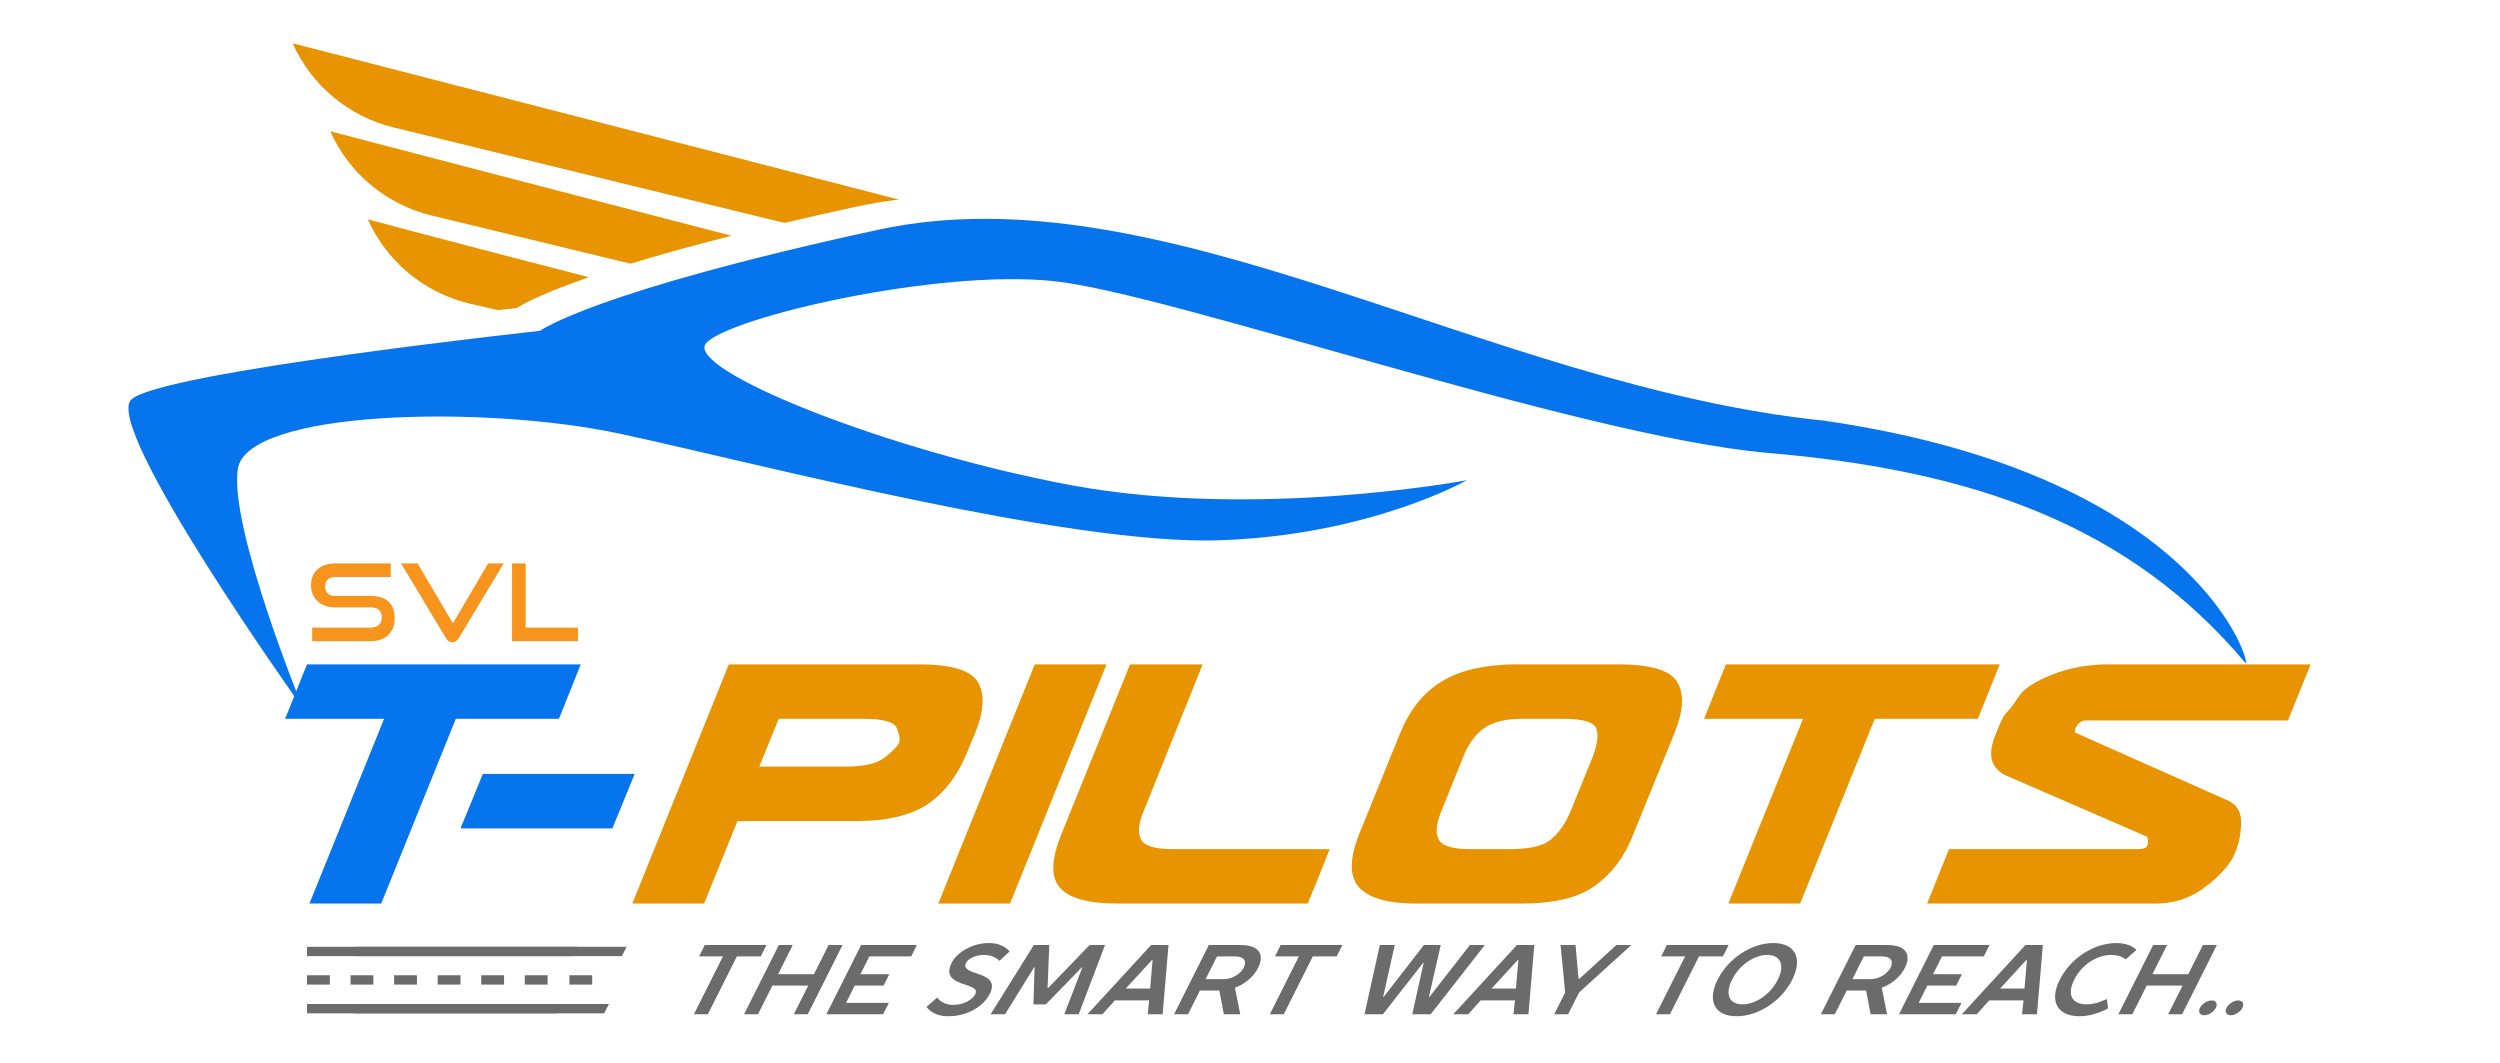
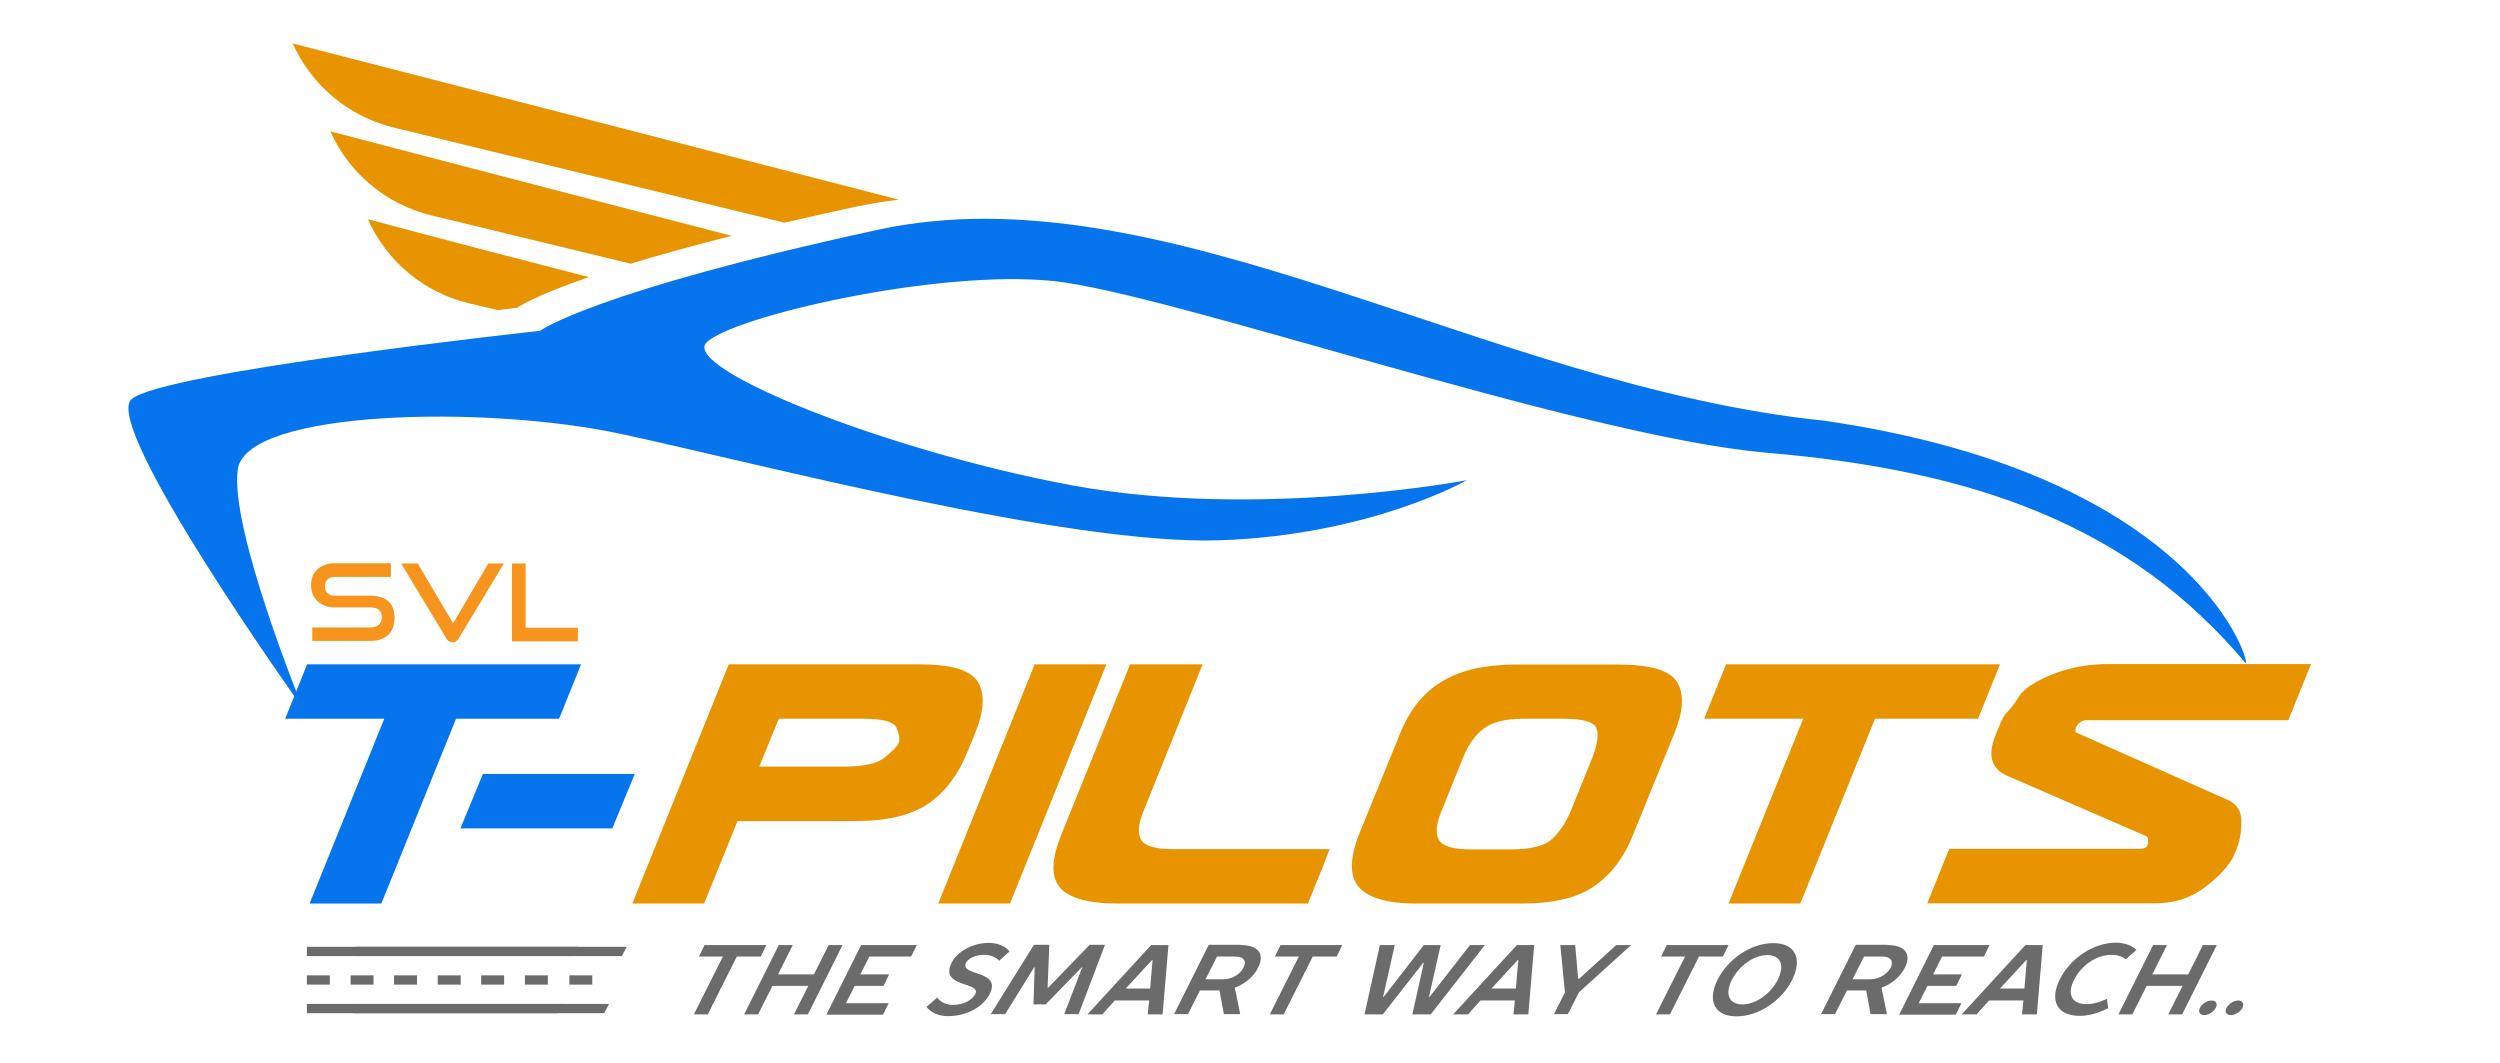
- <svg xmlns="http://www.w3.org/2000/svg" version="1.1" id="Layer_1" x="0px" y="0px" width="1024px" height="435px" viewBox="0 0 1024 435" enable-background="new 0 0 1024 435" xml:space="preserve">
+ <svg xmlns="http://www.w3.org/2000/svg" version="1.1" id="Layer_1" x="0px" y="0px" viewBox="0 0 1024 435" style="enable-background:new 0 0 1024 435;" xml:space="preserve">
+   <style type="text/css">
+ 	.st0{fill:#6B6B6B;}
+ 	.st1{fill:#0674ED;}
+ 	.st2{fill:#E89400;}
+ 	.st3{fill:#F7941D;}
+ </style>
  <g>
-     <path fill="#6B6B6B" d="M313.95,387.084l-2.339,4.659h-9.785l-11.899,23.701h-5.707l11.899-23.701h-9.785l2.339-4.659H313.95z" />
-     <path fill="#6B6B6B" d="M345.1,387.084l-14.238,28.36h-5.708l5.898-11.749h-14.678l-5.898,11.749h-5.708l14.238-28.36h5.708   l-6,11.951h14.678l6-11.951H345.1z" />
-     <path fill="#6B6B6B" d="M352.723,387.084h22.832l-2.339,4.659h-17.124l-3.661,7.292h11.823l-2.339,4.66h-11.823l-3.559,7.089   h17.531l-2.339,4.66h-23.239L352.723,387.084z" />
-     <path fill="#6B6B6B" d="M413.536,389.717l-4.175,3.85c0,0-2.042-2.431-6.323-2.431c-3.873,0-6.623,1.822-7.335,3.241   c-2.848,5.672,14.682,2.835,9.698,12.762c-2.44,4.861-8.857,9.115-17.012,9.115c-6.605,0-8.873-3.849-8.873-3.849l4.379-3.849   c0,0,1.777,3.039,6.424,3.039c4.689,0,8.05-2.229,9.169-4.457c2.542-5.064-14.885-2.432-9.698-12.762   c2.034-4.053,8.146-8.104,15.281-8.104C411.188,386.273,413.536,389.717,413.536,389.717z" />
-     <path fill="#6B6B6B" d="M423.283,411.393l0.492-15.192h-0.204l-11.903,19.244h-5.912l17.704-28.36h6.319l-0.693,17.623h0.204   l17.002-17.623h6.319l-10.772,28.36h-5.911l7.418-19.244h-0.204l-14.762,15.192H423.283z" />
-     <path fill="#6B6B6B" d="M476.208,415.444h-6.115l0.604-5.672h-14.065l-5.091,5.672h-6.115l26.061-28.36h7.135L476.208,415.444z    M461.111,404.91h9.989l1.006-11.749h-0.204L461.111,404.91z" />
-     <path fill="#6B6B6B" d="M508.182,387.084c7.746,0,9.789,4.052,7.145,9.318c-3.05,6.077-9.367,8.103-9.367,8.103l-0.102,0.202   l2.152,10.737h-6.727l-1.846-9.724h-7.95l-4.881,9.724h-5.708l14.238-28.36H508.182z M505.843,391.743h-7.339l-4.678,9.318h7.339   c3.873,0,7.131-2.431,8.25-4.659C510.737,393.769,509.716,391.743,505.843,391.743z" />
-     <path fill="#6B6B6B" d="M549.849,387.084l-2.339,4.659h-9.785l-11.898,23.701h-5.707l11.898-23.701h-9.785l2.339-4.659H549.849z" />
-     <path fill="#6B6B6B" d="M582.922,394.377l-16.488,21.067h-7.543l6.288-28.36h6.115l-4.767,21.27h0.203l16.51-21.27h6.89   l-4.847,21.27h0.203l16.59-21.27h6.116l-22.188,28.36h-7.543l4.665-21.067H582.922z" />
-     <path fill="#6B6B6B" d="M626.041,415.444h-6.115l0.604-5.672h-14.064l-5.092,5.672h-6.115l26.062-28.36h7.135L626.041,415.444z    M610.943,404.91h9.989l1.006-11.749h-0.204L610.943,404.91z" />
-     <path fill="#6B6B6B" d="M662.05,387.084h6.115l-21.382,19.446l-4.475,8.914H636.6l4.475-8.914l-1.856-19.446h6.115l1.239,13.774   h0.408L662.05,387.084z" />
-     <path fill="#6B6B6B" d="M708.038,387.084l-2.339,4.659h-9.785l-11.898,23.701h-5.707l11.898-23.701h-9.785l2.339-4.659H708.038z" />
-     <path fill="#6B6B6B" d="M726.345,386.273c8.97,0,12.136,6.28,7.763,14.99c-4.373,8.711-13.845,14.99-22.814,14.99   s-12.137-6.279-7.764-14.99C707.902,392.554,717.375,386.273,726.345,386.273z M723.903,391.136c-5.3,0-11.411,4.051-14.462,10.128   c-3.052,6.078-1.008,10.129,4.292,10.129s11.412-4.051,14.464-10.129C731.248,395.187,729.203,391.136,723.903,391.136z" />
-     <path fill="#6B6B6B" d="M773.108,387.084c7.746,0,9.789,4.052,7.146,9.318c-3.051,6.077-9.368,8.103-9.368,8.103l-0.102,0.202   l2.153,10.737h-6.729l-1.846-9.724h-7.95l-4.882,9.724h-5.707l14.237-28.36H773.108z M770.77,391.743h-7.339l-4.679,9.318h7.34   c3.873,0,7.132-2.431,8.25-4.659C775.664,393.769,774.643,391.743,770.77,391.743z" />
-     <path fill="#6B6B6B" d="M792.067,387.084h22.832l-2.339,4.659h-17.124l-3.661,7.292h11.823l-2.339,4.66h-11.824l-3.559,7.089   h17.531l-2.34,4.66H777.83L792.067,387.084z" />
-     <path fill="#6B6B6B" d="M834.338,415.444h-6.115l0.604-5.672h-14.064l-5.092,5.672h-6.115l26.062-28.36h7.135L834.338,415.444z    M819.24,404.91h9.989l1.006-11.749h-0.204L819.24,404.91z" />
-     <path fill="#6B6B6B" d="M875.08,389.109l-4.379,3.849c0,0-2.021-1.822-5.813-1.822c-6.115,0-12.227,4.051-15.277,10.128   c-3.052,6.078-1.008,10.129,5.107,10.129c4.077,0,8.254-2.228,8.254-2.228l0.514,3.849c0,0-5.5,3.24-11.616,3.24   c-9.377,0-12.544-6.279-8.171-14.99c4.373-8.71,13.846-14.99,23.223-14.99C872.834,386.273,875.08,389.109,875.08,389.109z" />
-     <path fill="#6B6B6B" d="M908.02,387.084l-14.238,28.36h-5.707l5.898-11.749h-14.678l-5.898,11.749h-5.709l14.238-28.36h5.708   l-6,11.951h14.678l6-11.951H908.02z" />
-     <path fill="#6B6B6B" d="M905.885,409.772c1.834,0,2.549,1.418,1.735,3.038s-2.952,3.038-4.786,3.038   c-1.836,0-2.551-1.418-1.737-3.038S904.049,409.772,905.885,409.772z" />
-     <path fill="#6B6B6B" d="M916.77,409.772c1.834,0,2.549,1.418,1.735,3.038s-2.952,3.038-4.786,3.038   c-1.836,0-2.551-1.418-1.737-3.038S914.934,409.772,916.77,409.772z" />
+     <path class="st0" d="M313.9,387.1l-2.3,4.7h-9.8l-11.9,23.7h-5.7l11.9-23.7h-9.8l2.3-4.7H313.9z" />
+     <path class="st0" d="M345.1,387.1l-14.2,28.4h-5.7l5.9-11.7h-14.7l-5.9,11.7h-5.7l14.2-28.4h5.7l-6,12h14.7l6-12H345.1z" />
+     <path class="st0" d="M352.7,387.1h22.8l-2.3,4.7h-17.1l-3.7,7.3h11.8l-2.3,4.7h-11.8l-3.6,7.1h17.5l-2.3,4.7h-23.2L352.7,387.1z" />
+     <path class="st0" d="M413.5,389.7l-4.2,3.8c0,0-2-2.4-6.3-2.4c-3.9,0-6.6,1.8-7.3,3.2c-2.8,5.7,14.7,2.8,9.7,12.8   c-2.4,4.9-8.9,9.1-17,9.1c-6.6,0-8.9-3.8-8.9-3.8l4.4-3.8c0,0,1.8,3,6.4,3c4.7,0,8.1-2.2,9.2-4.5c2.5-5.1-14.9-2.4-9.7-12.8   c2-4.1,8.1-8.1,15.3-8.1C411.2,386.3,413.5,389.7,413.5,389.7z" />
+     <path class="st0" d="M423.3,411.4l0.5-15.2h-0.2l-11.9,19.2h-5.9l17.7-28.4h6.3l-0.7,17.6h0.2l17-17.6h6.3l-10.8,28.4h-5.9   l7.4-19.2h-0.2l-14.8,15.2H423.3z" />
+     <path class="st0" d="M476.2,415.5h-6.1l0.6-5.7h-14.1l-5.1,5.7h-6.1l26.1-28.4h7.1L476.2,415.5z M461.1,404.9h10l1-11.7h-0.2   L461.1,404.9z" />
+     <path class="st0" d="M508.2,387.1c7.7,0,9.8,4.1,7.1,9.3c-3.1,6.1-9.4,8.1-9.4,8.1l-0.1,0.2l2.2,10.7h-6.7l-1.8-9.7h-8l-4.9,9.7   h-5.7l14.2-28.4H508.2z M505.8,391.8h-7.3l-4.7,9.3h7.3c3.9,0,7.1-2.4,8.2-4.7C510.7,393.8,509.7,391.8,505.8,391.8z" />
+     <path class="st0" d="M549.8,387.1l-2.3,4.7h-9.8l-11.9,23.7h-5.7l11.9-23.7h-9.8l2.3-4.7H549.8z" />
+     <path class="st0" d="M582.9,394.4l-16.5,21.1h-7.5l6.3-28.4h6.1l-4.8,21.3h0.2l16.5-21.3h6.9l-4.8,21.3h0.2l16.6-21.3h6.1   L586,415.5h-7.5l4.7-21.1H582.9z" />
+     <path class="st0" d="M626,415.5h-6.1l0.6-5.7h-14.1l-5.1,5.7h-6.1l26.1-28.4h7.1L626,415.5z M610.9,404.9h10l1-11.7h-0.2   L610.9,404.9z" />
+     <path class="st0" d="M662,387.1h6.1l-21.4,19.4l-4.5,8.9h-5.7l4.5-8.9l-1.9-19.4h6.1l1.2,13.8h0.4L662,387.1z" />
+     <path class="st0" d="M708,387.1l-2.3,4.7h-9.8L684,415.5h-5.7l11.9-23.7h-9.8l2.3-4.7H708z" />
+     <path class="st0" d="M726.3,386.3c9,0,12.1,6.3,7.8,15c-4.4,8.7-13.8,15-22.8,15c-9,0-12.1-6.3-7.8-15   C707.9,392.6,717.4,386.3,726.3,386.3z M723.9,391.2c-5.3,0-11.4,4.1-14.5,10.1c-3.1,6.1-1,10.1,4.3,10.1s11.4-4.1,14.5-10.1   C731.2,395.2,729.2,391.2,723.9,391.2z" />
+     <path class="st0" d="M773.1,387.1c7.7,0,9.8,4.1,7.1,9.3c-3.1,6.1-9.4,8.1-9.4,8.1l-0.1,0.2l2.2,10.7h-6.7l-1.8-9.7h-7.9l-4.9,9.7   h-5.7l14.2-28.4H773.1z M770.8,391.8h-7.3l-4.7,9.3h7.3c3.9,0,7.1-2.4,8.3-4.7C775.7,393.8,774.6,391.8,770.8,391.8z" />
+     <path class="st0" d="M792.1,387.1h22.8l-2.3,4.7h-17.1l-3.7,7.3h11.8l-2.3,4.7h-11.8l-3.6,7.1h17.5l-2.3,4.7h-23.2L792.1,387.1z" />
+     <path class="st0" d="M834.3,415.5h-6.1l0.6-5.7h-14.1l-5.1,5.7h-6.1l26.1-28.4h7.1L834.3,415.5z M819.2,404.9h10l1-11.7H830   L819.2,404.9z" />
+     <path class="st0" d="M875.1,389.1l-4.4,3.8c0,0-2-1.8-5.8-1.8c-6.1,0-12.2,4.1-15.3,10.1c-3.1,6.1-1,10.1,5.1,10.1   c4.1,0,8.3-2.2,8.3-2.2l0.5,3.8c0,0-5.5,3.2-11.6,3.2c-9.4,0-12.5-6.3-8.2-15c4.4-8.7,13.8-15,23.2-15   C872.8,386.3,875.1,389.1,875.1,389.1z" />
+     <path class="st0" d="M908,387.1l-14.2,28.4h-5.7l5.9-11.7h-14.7l-5.9,11.7h-5.7l14.2-28.4h5.7l-6,12h14.7l6-12H908z" />
+     <path class="st0" d="M905.9,409.8c1.8,0,2.6,1.4,1.7,3c-0.8,1.6-3,3-4.8,3c-1.8,0-2.5-1.4-1.7-3C901.9,411.2,904,409.8,905.9,409.8   z" />
+     <path class="st0" d="M916.8,409.8c1.8,0,2.5,1.4,1.7,3c-0.8,1.6-3,3-4.8,3c-1.8,0-2.6-1.4-1.7-3   C912.8,411.2,914.9,409.8,916.8,409.8z" />
  </g>
-   <path fill="#0674ED" d="M919.692,271.498c3.04,3.613-16.263-76.532-172.616-99.209c-137.813-14.062-270.699-103.482-387.415-78.17  c-116.721,25.311-138.521,41.4-138.521,41.4S65.75,152.387,53.797,163.636C41.84,174.891,124.11,290.194,124.11,290.194  s-30.227-73.736-26.722-98.041c3.521-24.294,101.253-26.409,156.796-14.451c55.548,11.947,183.519,45.695,245.395,43.596  c61.87-2.12,101.248-24.607,101.248-24.607s-85.781,16.159-161.718,2.109c-75.943-14.067-159.609-47.82-149.766-58.366  c9.837-10.546,94.217-30.243,142.032-25.316c47.819,4.927,214.454,63.282,291.796,70.308  C808.958,192.624,872.257,215.241,919.692,271.498z" />
+   <path class="st1" d="M919.7,271.5c3,3.6-16.3-76.5-172.6-99.2C609.3,158.2,476.4,68.8,359.7,94.1c-116.7,25.3-138.5,41.4-138.5,41.4  S65.8,152.4,53.8,163.6c-12,11.3,70.3,126.6,70.3,126.6s-30.2-73.7-26.7-98c3.5-24.3,101.3-26.4,156.8-14.5  c55.5,11.9,183.5,45.7,245.4,43.6c61.9-2.1,101.2-24.6,101.2-24.6s-85.8,16.2-161.7,2.1c-75.9-14.1-159.6-47.8-149.8-58.4  c9.8-10.5,94.2-30.2,142-25.3c47.8,4.9,214.5,63.3,291.8,70.3C809,192.6,872.3,215.2,919.7,271.5z" />
  <g>
-     <path fill="#E89400" d="M135.257,53.772c0,0,95.467,24.97,164.368,42.791c-16.642,4.218-30.259,8.037-41.362,11.443l-81.713-19.794   C158.209,83.724,142.964,71.014,135.257,53.772L135.257,53.772z" />
-     <path fill="#E89400" d="M350.279,84.746c-10.427,2.255-20.054,4.439-29.016,6.549L161.098,52.167   c-18.323-4.495-33.542-17.193-41.232-34.424l-0.027-0.016c0,0,211.419,54.445,248.315,64.012   C362.144,82.474,356.195,83.453,350.279,84.746z" />
-     <path fill="#E89400" d="M150.676,89.84c0,0,27.182,7.361,90.507,23.709c-23.267,8.047-29.416,12.585-29.416,12.585   s-2.883,0.319-7.864,0.887l-11.941-2.758C173.612,119.786,158.367,107.076,150.676,89.84L150.676,89.84z" />
+     <path class="st2" d="M135.3,53.8c0,0,95.5,25,164.4,42.8c-16.6,4.2-30.3,8-41.4,11.4l-81.7-19.8C158.2,83.7,143,71,135.3,53.8   L135.3,53.8z" />
+     <path class="st2" d="M350.3,84.7c-10.4,2.3-20.1,4.4-29,6.5L161.1,52.2c-18.3-4.5-33.5-17.2-41.2-34.4l0,0c0,0,211.4,54.4,248.3,64   C362.1,82.5,356.2,83.5,350.3,84.7z" />
+     <path class="st2" d="M150.7,89.8c0,0,27.2,7.4,90.5,23.7c-23.3,8-29.4,12.6-29.4,12.6s-2.9,0.3-7.9,0.9l-11.9-2.8   C173.6,119.8,158.4,107.1,150.7,89.8L150.7,89.8z" />
  </g>
  <g>
-     <path fill="#0674ED" d="M116.788,294.419l8.951-22.293H237.89l-8.951,22.293h-42.228l-30.567,75.672H126.75l30.573-75.672H116.788z   " />
-     <polygon fill="#0674ED" points="224.92,317.003 223.563,317.003 197.766,317.003 188.647,339.302 223.563,339.302 224.92,339.302    250.831,339.302 259.955,317.003  " />
-     <path fill="#E89400" d="M288.392,370.091h-29.389l39.523-97.965h77.863c13.288,0,21.341,2.423,24.153,7.264   c2.931,4.959,2.536,11.936-1.179,20.945l-3.213,7.767c-3.715,9.237-8.951,16.215-15.706,20.946   c-6.869,4.841-16.836,7.264-29.897,7.264h-48.475L288.392,370.091z M345.822,314.012c7.88,0,13.396-1.232,16.549-3.714   c3.267-2.586,5.235-4.614,5.912-6.079c0.449-1.461,0.113-3.489-1.011-6.079c-1.125-2.477-5.63-3.721-13.515-3.721h-34.792   l-7.939,19.593H345.822z" />
-     <path fill="#E89400" d="M413.717,370.091h-29.389l39.524-97.965h29.388L413.717,370.091z" />
-     <path fill="#E89400" d="M535.668,370.091h-77.527c-6.527,0-11.795-0.59-15.792-1.774c-3.998-1.184-6.869-2.926-8.616-5.234   c-1.747-2.31-2.504-5.236-2.277-8.783c0.222-3.548,1.293-7.685,3.208-12.418l28.209-69.755h29.724l-24.153,60.128   c-2.136,5.068-2.503,8.93-1.098,11.575c1.406,2.644,5.663,3.97,12.753,3.97h64.521l-3.04,7.766L535.668,370.091z" />
-     <path fill="#E89400" d="M668.934,341.881c-3.494,9.012-8.729,15.993-15.711,20.947c-6.642,4.846-16.609,7.263-29.897,7.263h-43.238   c-11.483,0-19.255-2.169-23.311-6.501c-4.05-4.337-4.11-11.573-0.168-21.709l16.89-41.546c3.83-9.459,9.406-16.474,16.724-21.027   c7.317-4.564,17.116-6.954,29.388-7.182h43.24c13.288,0,21.34,2.423,24.152,7.264c2.932,4.959,2.536,11.936-1.179,20.945   L668.934,341.881z M643.26,332.428l9.119-22.466c2.028-5.408,2.477-9.345,1.352-11.822c-1.124-2.477-5.63-3.721-13.516-3.721   h-16.55c-7.095,0-12.417,1.33-15.959,3.975c-3.548,2.645-6.339,6.501-8.36,11.568l-8.957,22.292   c-2.136,5.068-2.504,8.93-1.098,11.575c1.406,2.644,5.662,3.97,12.753,3.97h16.555c7.771,0,13.229-1.239,16.382-3.722   C638.36,341.378,641.119,337.49,643.26,332.428z" />
-     <path fill="#E89400" d="M697.981,294.419l8.95-22.293h112.15l-8.95,22.293h-42.228l-30.568,75.672h-29.394l30.574-75.672H697.981z" />
-     <path fill="#E89400" d="M914.182,352.017c-2.705,4.282-6.814,8.394-12.331,12.33c-5.521,3.83-11.822,5.744-18.918,5.744h-93.574   l8.951-22.292h77.526c2.137,0,3.381-0.51,3.716-1.526c0.228-0.442,0.282-0.73,0.168-0.843c0.228-1.688,0-2.645-0.671-2.873   l-56.419-24.487c-7.09-2.813-8.837-8.557-5.234-17.231c0.79-2.022,1.492-3.716,2.114-5.067c0.616-1.352,1.207-2.417,1.774-3.207   c0.897-0.902,1.827-1.969,2.785-3.207c0.957-1.239,1.882-2.59,2.784-4.057c2.028-3.147,6.589-6.133,13.684-8.95   c6.981-2.818,14.693-4.224,23.142-4.224h82.764l-9.292,22.975h-82.763c-1.801,0-3.213,1.011-4.224,3.039   c-0.336,1.352-0.336,2.022,0,2.022l62.325,27.701c4.056,1.807,5.856,5.295,5.408,10.476c-0.114,3.829-0.904,7.431-2.369,10.806   l-0.676,1.52C914.744,351.118,914.517,351.567,914.182,352.017z" />
+     <path class="st1" d="M116.8,294.4l9-22.3h112.2l-9,22.3h-42.2l-30.6,75.7h-29.4l30.6-75.7H116.8z" />
+     <polygon class="st1" points="224.9,317 223.6,317 197.8,317 188.6,339.3 223.6,339.3 224.9,339.3 250.8,339.3 260,317  " />
+     <path class="st2" d="M288.4,370.1H259l39.5-98h77.9c13.3,0,21.3,2.4,24.2,7.3c2.9,5,2.5,11.9-1.2,20.9l-3.2,7.8   c-3.7,9.2-9,16.2-15.7,20.9c-6.9,4.8-16.8,7.3-29.9,7.3h-48.5L288.4,370.1z M345.8,314c7.9,0,13.4-1.2,16.5-3.7   c3.3-2.6,5.2-4.6,5.9-6.1c0.4-1.5,0.1-3.5-1-6.1c-1.1-2.5-5.6-3.7-13.5-3.7H319L311,314H345.8z" />
+     <path class="st2" d="M413.7,370.1h-29.4l39.5-98h29.4L413.7,370.1z" />
+     <path class="st2" d="M535.7,370.1h-77.5c-6.5,0-11.8-0.6-15.8-1.8c-4-1.2-6.9-2.9-8.6-5.2c-1.7-2.3-2.5-5.2-2.3-8.8   c0.2-3.5,1.3-7.7,3.2-12.4l28.2-69.8h29.7l-24.2,60.1c-2.1,5.1-2.5,8.9-1.1,11.6c1.4,2.6,5.7,4,12.8,4h64.5l-3,7.8L535.7,370.1z" />
+     <path class="st2" d="M668.9,341.9c-3.5,9-8.7,16-15.7,20.9c-6.6,4.8-16.6,7.3-29.9,7.3h-43.2c-11.5,0-19.3-2.2-23.3-6.5   c-4-4.3-4.1-11.6-0.2-21.7l16.9-41.5c3.8-9.5,9.4-16.5,16.7-21c7.3-4.6,17.1-7,29.4-7.2h43.2c13.3,0,21.3,2.4,24.2,7.3   c2.9,5,2.5,11.9-1.2,20.9L668.9,341.9z M643.3,332.4l9.1-22.5c2-5.4,2.5-9.3,1.4-11.8c-1.1-2.5-5.6-3.7-13.5-3.7h-16.5   c-7.1,0-12.4,1.3-16,4c-3.5,2.6-6.3,6.5-8.4,11.6l-9,22.3c-2.1,5.1-2.5,8.9-1.1,11.6c1.4,2.6,5.7,4,12.8,4h16.6   c7.8,0,13.2-1.2,16.4-3.7C638.4,341.4,641.1,337.5,643.3,332.4z" />
+     <path class="st2" d="M698,294.4l9-22.3h112.2l-9,22.3h-42.2l-30.6,75.7h-29.4l30.6-75.7H698z" />
+     <path class="st2" d="M914.2,352c-2.7,4.3-6.8,8.4-12.3,12.3c-5.5,3.8-11.8,5.7-18.9,5.7h-93.6l9-22.3h77.5c2.1,0,3.4-0.5,3.7-1.5   c0.2-0.4,0.3-0.7,0.2-0.8c0.2-1.7,0-2.6-0.7-2.9l-56.4-24.5c-7.1-2.8-8.8-8.6-5.2-17.2c0.8-2,1.5-3.7,2.1-5.1   c0.6-1.4,1.2-2.4,1.8-3.2c0.9-0.9,1.8-2,2.8-3.2c1-1.2,1.9-2.6,2.8-4.1c2-3.1,6.6-6.1,13.7-9c7-2.8,14.7-4.2,23.1-4.2h82.8l-9.3,23   h-82.8c-1.8,0-3.2,1-4.2,3c-0.3,1.4-0.3,2,0,2l62.3,27.7c4.1,1.8,5.9,5.3,5.4,10.5c-0.1,3.8-0.9,7.4-2.4,10.8l-0.7,1.5   C914.7,351.1,914.5,351.6,914.2,352z" />
  </g>
  <g>
-     <path fill="#F7941D" d="M127.871,262.623v-5.563h23.874c1.489,0,2.635-0.379,3.439-1.139c0.803-0.759,1.205-1.767,1.205-3.022   c0-1.372-0.402-2.401-1.205-3.088c-0.804-0.687-1.95-1.03-3.439-1.03h-14.631c-1.489,0-2.84-0.226-4.052-0.679   c-1.212-0.452-2.234-1.08-3.066-1.884c-0.833-0.803-1.475-1.759-1.927-2.869c-0.453-1.109-0.679-2.321-0.679-3.636   c0-1.284,0.211-2.475,0.635-3.57c0.423-1.095,1.051-2.036,1.884-2.825c0.832-0.788,1.861-1.408,3.088-1.861   c1.227-0.452,2.628-0.679,4.206-0.679h22.866v5.563h-22.866c-1.286,0-2.278,0.344-2.979,1.029   c-0.701,0.687-1.051,1.643-1.051,2.869s0.357,2.177,1.073,2.848c0.715,0.672,1.687,1.008,2.913,1.008h14.587   c3.242,0,5.702,0.76,7.381,2.277c1.679,1.52,2.519,3.826,2.519,6.922c0,1.343-0.205,2.584-0.613,3.723   c-0.409,1.14-1.022,2.125-1.84,2.957c-0.818,0.832-1.847,1.482-3.088,1.949c-1.242,0.468-2.694,0.701-4.359,0.701H127.871z" />
-     <path fill="#F7941D" d="M164.272,230.777h6.79l14.456,24.53l14.412-24.53h6.396l-18.354,30.487   c-0.321,0.556-0.701,0.993-1.139,1.314s-0.949,0.482-1.533,0.482c-0.613,0-1.139-0.161-1.577-0.482s-0.818-0.759-1.139-1.314   L164.272,230.777z" />
-     <path fill="#F7941D" d="M209.742,262.623v-31.846h5.563v26.282h21.421v5.563H209.742z" />
+     <path class="st3" d="M127.9,262.6v-5.6h23.9c1.5,0,2.6-0.4,3.4-1.1c0.8-0.8,1.2-1.8,1.2-3c0-1.4-0.4-2.4-1.2-3.1   c-0.8-0.7-1.9-1-3.4-1h-14.6c-1.5,0-2.8-0.2-4.1-0.7c-1.2-0.5-2.2-1.1-3.1-1.9c-0.8-0.8-1.5-1.8-1.9-2.9c-0.5-1.1-0.7-2.3-0.7-3.6   c0-1.3,0.2-2.5,0.6-3.6c0.4-1.1,1.1-2,1.9-2.8c0.8-0.8,1.9-1.4,3.1-1.9s2.6-0.7,4.2-0.7h22.9v5.6h-22.9c-1.3,0-2.3,0.3-3,1   c-0.7,0.7-1.1,1.6-1.1,2.9s0.4,2.2,1.1,2.8c0.7,0.7,1.7,1,2.9,1h14.6c3.2,0,5.7,0.8,7.4,2.3c1.7,1.5,2.5,3.8,2.5,6.9   c0,1.3-0.2,2.6-0.6,3.7c-0.4,1.1-1,2.1-1.8,3c-0.8,0.8-1.8,1.5-3.1,1.9c-1.2,0.5-2.7,0.7-4.4,0.7H127.9z" />
+     <path class="st3" d="M164.3,230.8h6.8l14.5,24.5l14.4-24.5h6.4L188,261.3c-0.3,0.6-0.7,1-1.1,1.3s-0.9,0.5-1.5,0.5   c-0.6,0-1.1-0.2-1.6-0.5s-0.8-0.8-1.1-1.3L164.3,230.8z" />
+     <path class="st3" d="M209.7,262.6v-31.8h5.6v26.3h21.4v5.6H209.7z" />
  </g>
  <g>
-     <polygon fill="#6B6B6B" points="236.586,387.803 125.744,387.803 125.744,391.621 234.628,391.621  " />
-     <polygon fill="#6B6B6B" points="256.662,387.803 145.819,387.803 145.819,391.621 254.704,391.621  " />
-     <rect x="125.744" y="399.468" fill="#6B6B6B" width="9.35" height="3.818" />
-     <rect x="143.586" y="399.468" fill="#6B6B6B" width="9.351" height="3.818" />
-     <rect x="161.428" y="399.468" fill="#6B6B6B" width="9.351" height="3.818" />
-     <rect x="179.27" y="399.468" fill="#6B6B6B" width="9.351" height="3.818" />
-     <rect x="197.111" y="399.468" fill="#6B6B6B" width="9.351" height="3.818" />
-     <rect x="214.953" y="399.468" fill="#6B6B6B" width="9.351" height="3.818" />
-     <rect x="233.217" y="399.468" fill="#6B6B6B" width="9.351" height="3.818" />
-     <path fill="#6B6B6B" d="M230.448,411.226H125.744v3.824h102.708C228.479,414.839,230.448,411.226,230.448,411.226z" />
-     <path fill="#6B6B6B" d="M249.463,411.226H144.759v3.824h102.708C247.495,414.839,249.463,411.226,249.463,411.226z" />
+     <polygon class="st0" points="236.6,387.8 125.7,387.8 125.7,391.6 234.6,391.6  " />
+     <polygon class="st0" points="256.7,387.8 145.8,387.8 145.8,391.6 254.7,391.6  " />
+     <rect x="125.7" y="399.5" class="st0" width="9.4" height="3.8" />
+     <rect x="143.6" y="399.5" class="st0" width="9.4" height="3.8" />
+     <rect x="161.4" y="399.5" class="st0" width="9.4" height="3.8" />
+     <rect x="179.3" y="399.5" class="st0" width="9.4" height="3.8" />
+     <rect x="197.1" y="399.5" class="st0" width="9.4" height="3.8" />
+     <rect x="215" y="399.5" class="st0" width="9.4" height="3.8" />
+     <rect x="233.2" y="399.5" class="st0" width="9.4" height="3.8" />
+     <path class="st0" d="M230.4,411.2H125.7v3.8h102.7C228.5,414.8,230.4,411.2,230.4,411.2z" />
+     <path class="st0" d="M249.5,411.2H144.8v3.8h102.7C247.5,414.8,249.5,411.2,249.5,411.2z" />
  </g>
+   <g>
+ </g>
+   <g>
+ </g>
+   <g>
+ </g>
+   <g>
+ </g>
+   <g>
+ </g>
+   <g>
+ </g>
</svg>
